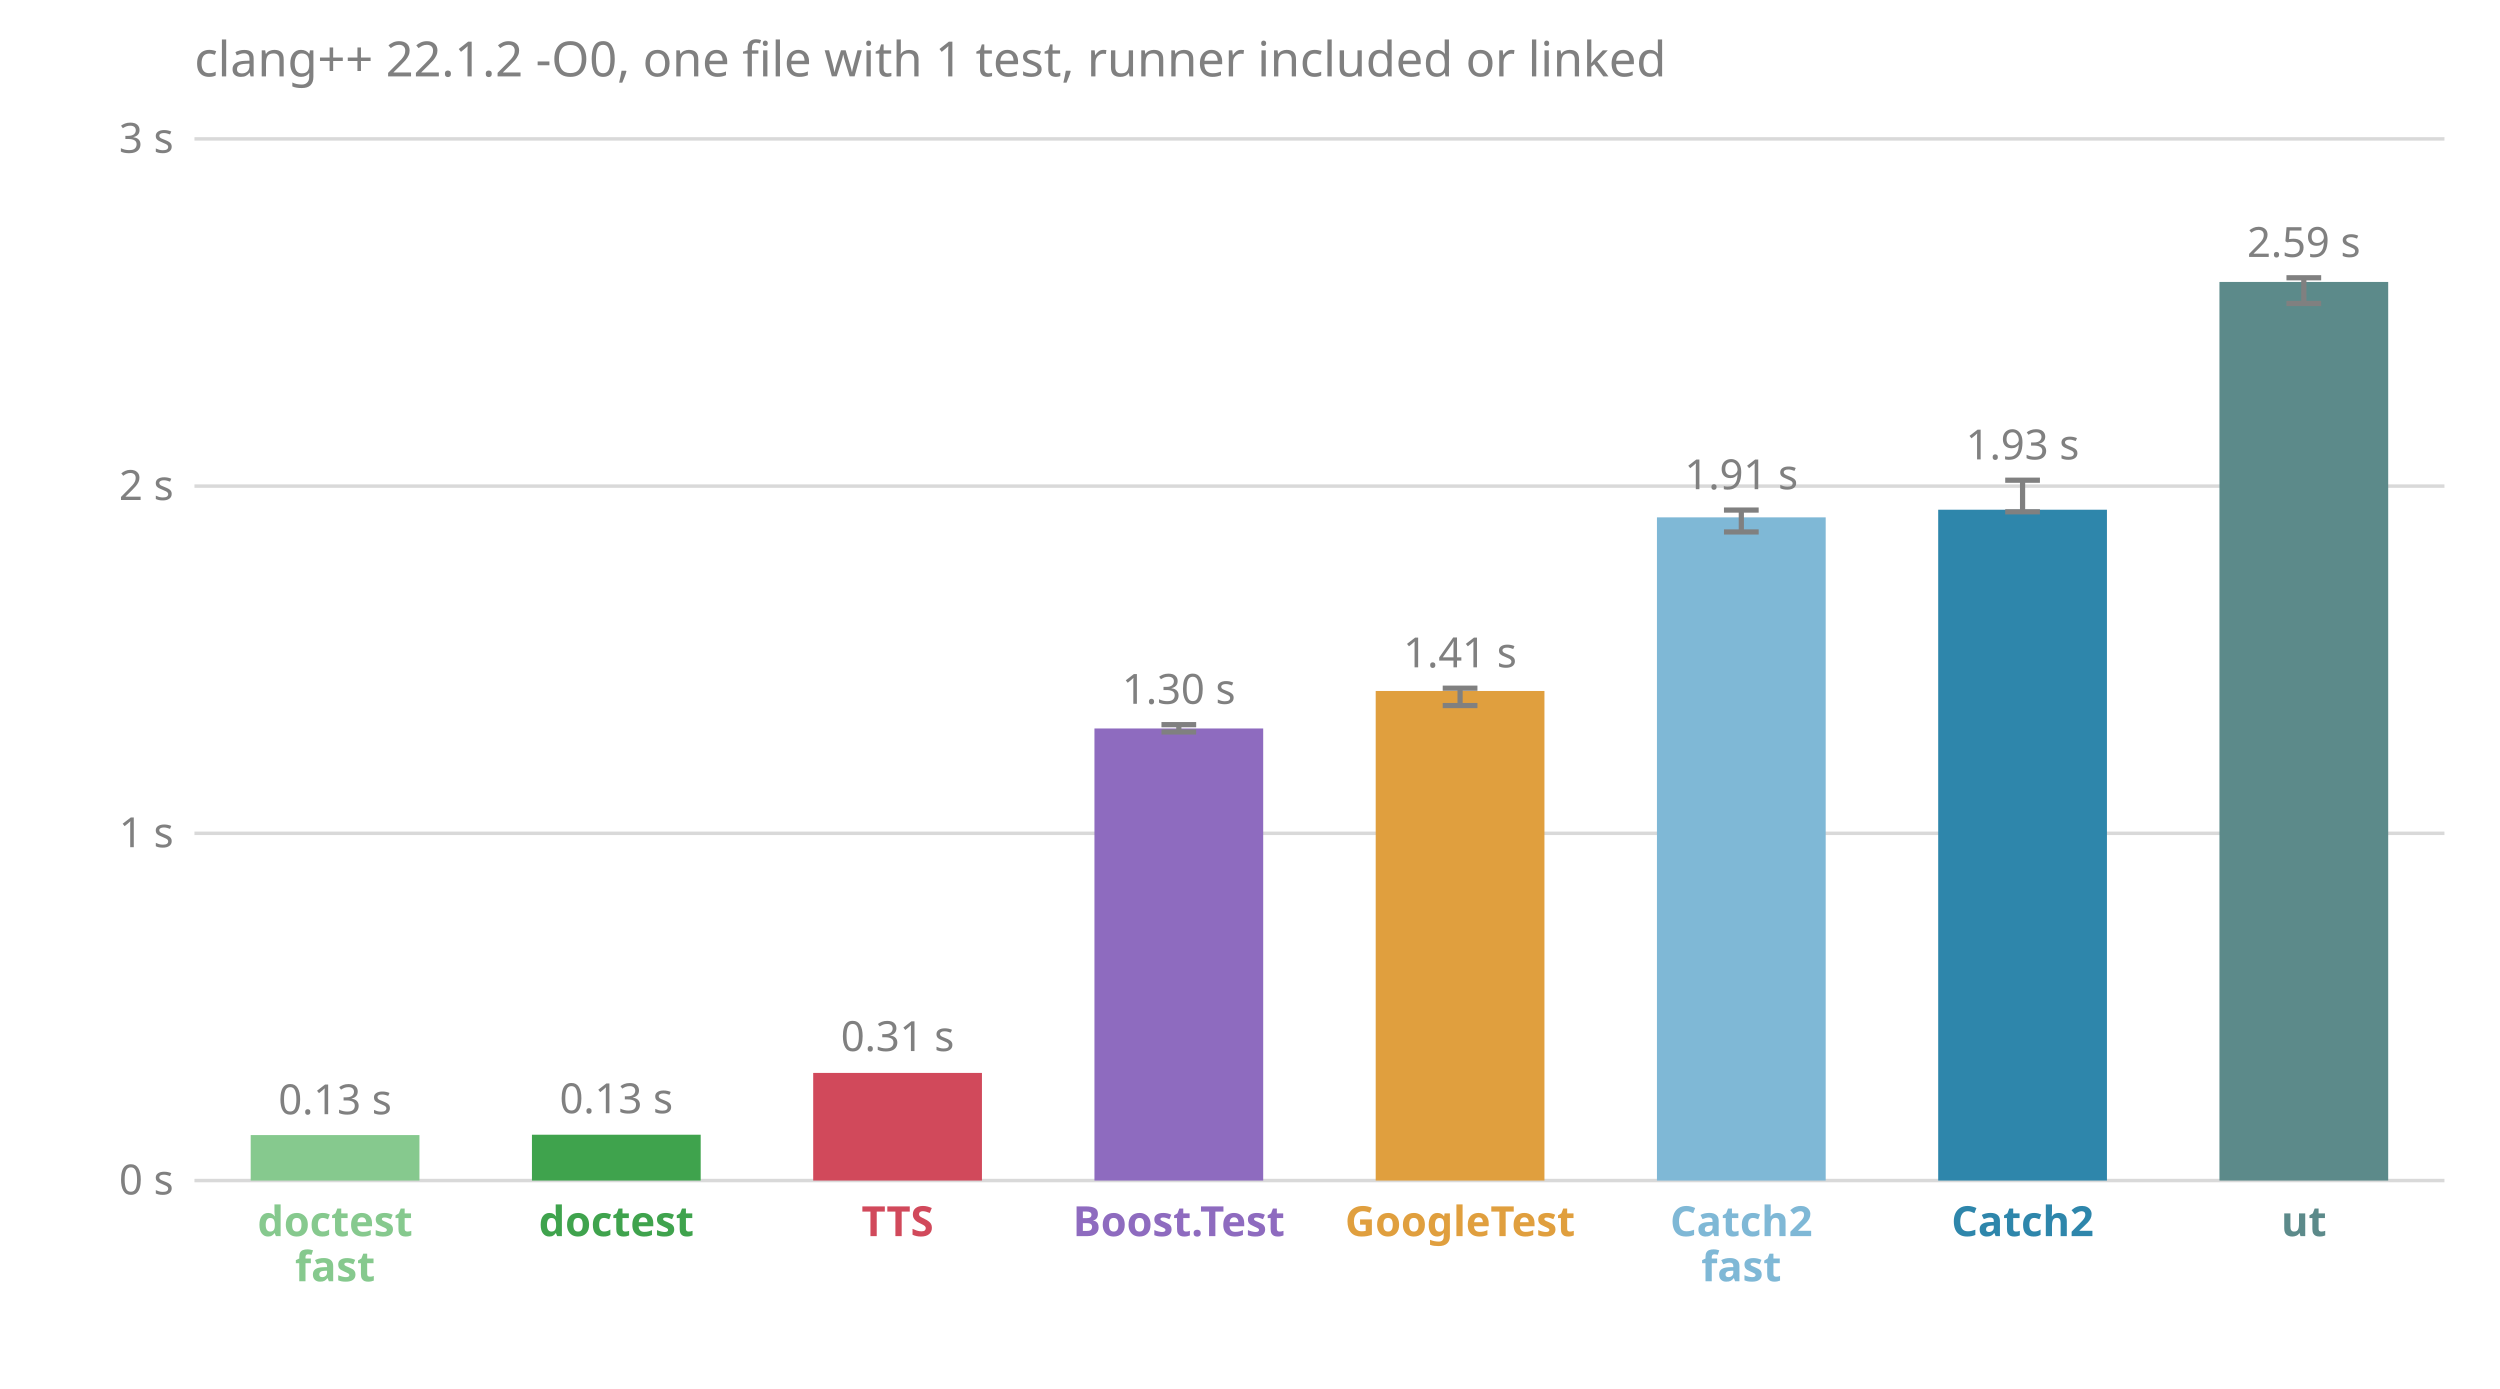
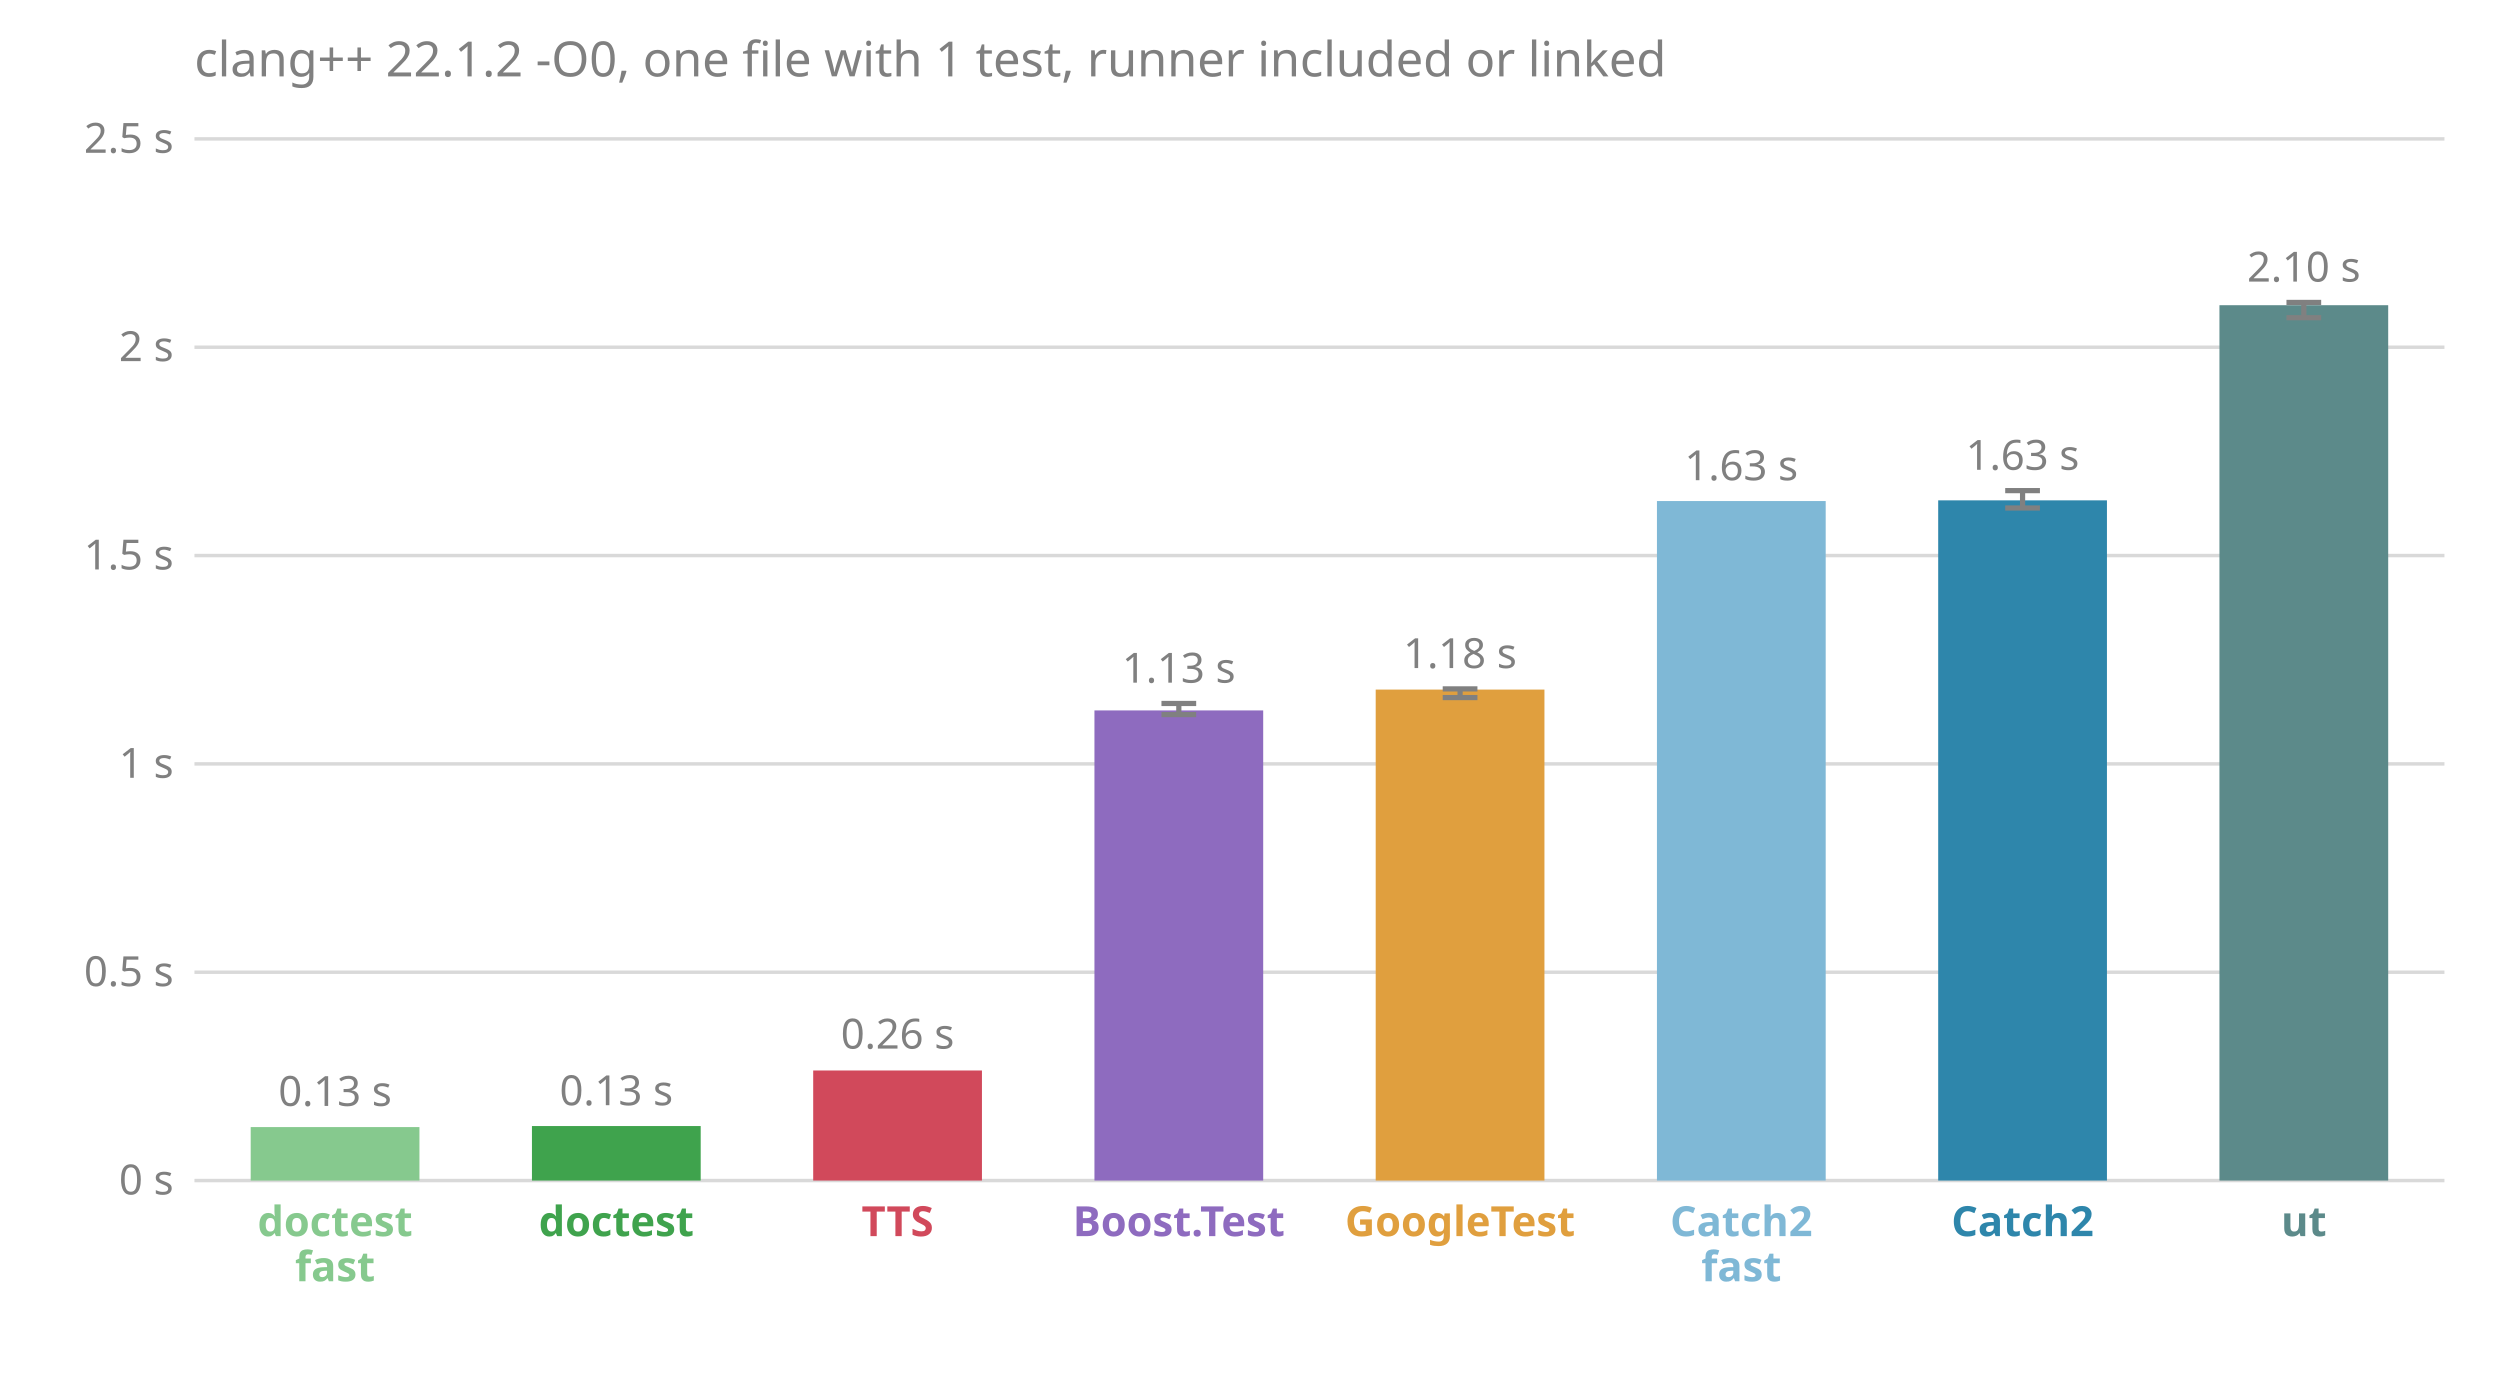
<svg xmlns="http://www.w3.org/2000/svg" viewBox="0 0 720 400" font-family="sans-serif" font-size="12">
  <text x="56.0" y="22.0" fill="#808080" font-size="14">clang++ 22.1.2 -O0, one file with 1 test, runner included or linked</text>
  <line x1="56.0" x2="704.0" y1="340.0" y2="340.0" stroke="#808080" stroke-opacity="0.3" />
  <text x="50.0" y="344.0" fill="#808080" text-anchor="end">0 s</text>
-   <line x1="56.0" x2="704.0" y1="240.0" y2="240.0" stroke="#808080" stroke-opacity="0.3" />
-   <text x="50.0" y="244.0" fill="#808080" text-anchor="end">1 s</text>
-   <line x1="56.0" x2="704.0" y1="140.0" y2="140.0" stroke="#808080" stroke-opacity="0.3" />
-   <text x="50.0" y="144.0" fill="#808080" text-anchor="end">2 s</text>
+   <line x1="56.0" x2="704.0" y1="280.0" y2="280.0" stroke="#808080" stroke-opacity="0.3" />
+   <text x="50.0" y="284.0" fill="#808080" text-anchor="end">0.5 s</text>
+   <line x1="56.0" x2="704.0" y1="220.0" y2="220.0" stroke="#808080" stroke-opacity="0.3" />
+   <text x="50.0" y="224.0" fill="#808080" text-anchor="end">1 s</text>
+   <line x1="56.0" x2="704.0" y1="160.0" y2="160.0" stroke="#808080" stroke-opacity="0.3" />
+   <text x="50.0" y="164.0" fill="#808080" text-anchor="end">1.5 s</text>
+   <line x1="56.0" x2="704.0" y1="100.0" y2="100.0" stroke="#808080" stroke-opacity="0.3" />
+   <text x="50.0" y="104.0" fill="#808080" text-anchor="end">2 s</text>
  <line x1="56.0" x2="704.0" y1="40.0" y2="40.0" stroke="#808080" stroke-opacity="0.3" />
-   <text x="50.0" y="44.0" fill="#808080" text-anchor="end">3 s</text>
-   <rect x="72.2" y="326.9" width="48.6" height="13.1" fill="#86c98e" />
-   <text x="96.5" y="320.9" fill="#808080" text-anchor="middle">0.13 s</text>
+   <text x="50.0" y="44.0" fill="#808080" text-anchor="end">2.5 s</text>
+   <rect x="72.2" y="324.6" width="48.6" height="15.4" fill="#86c98e" />
+   <text x="96.5" y="318.5" fill="#808080" text-anchor="middle">0.13 s</text>
  <text x="96.5" y="356.0" fill="#86c98e" font-weight="bold" text-anchor="middle">doctest</text>
  <text x="96.5" y="369.0" fill="#86c98e" font-weight="bold" text-anchor="middle">fast</text>
-   <rect x="153.2" y="326.8" width="48.6" height="13.2" fill="#3fa34d" />
-   <text x="177.5" y="320.6" fill="#808080" text-anchor="middle">0.13 s</text>
+   <rect x="153.2" y="324.3" width="48.6" height="15.7" fill="#3fa34d" />
+   <text x="177.5" y="318.3" fill="#808080" text-anchor="middle">0.13 s</text>
  <text x="177.5" y="356.0" fill="#3fa34d" font-weight="bold" text-anchor="middle">doctest</text>
-   <rect x="234.2" y="309.0" width="48.6" height="31.0" fill="#d1495b" />
-   <text x="258.5" y="302.7" fill="#808080" text-anchor="middle">0.31 s</text>
+   <rect x="234.2" y="308.3" width="48.6" height="31.7" fill="#d1495b" />
+   <text x="258.5" y="302.0" fill="#808080" text-anchor="middle">0.26 s</text>
  <text x="258.5" y="356.0" fill="#d1495b" font-weight="bold" text-anchor="middle">TTS</text>
-   <rect x="315.2" y="209.8" width="48.6" height="130.2" fill="#8e6bbf" />
-   <line x1="339.5" x2="339.5" y1="210.8" y2="208.7" stroke="#808080" stroke-width="1.5" />
-   <line x1="334.5" x2="344.5" y1="210.8" y2="210.8" stroke="#808080" stroke-width="1.5" />
-   <line x1="334.5" x2="344.5" y1="208.7" y2="208.7" stroke="#808080" stroke-width="1.5" />
-   <text x="339.5" y="202.7" fill="#808080" text-anchor="middle">1.30 s</text>
+   <rect x="315.2" y="204.6" width="48.6" height="135.4" fill="#8e6bbf" />
+   <line x1="339.5" x2="339.5" y1="205.8" y2="202.6" stroke="#808080" stroke-width="1.5" />
+   <line x1="334.5" x2="344.5" y1="205.8" y2="205.8" stroke="#808080" stroke-width="1.5" />
+   <line x1="334.5" x2="344.5" y1="202.6" y2="202.6" stroke="#808080" stroke-width="1.5" />
+   <text x="339.5" y="196.6" fill="#808080" text-anchor="middle">1.13 s</text>
  <text x="339.5" y="356.0" fill="#8e6bbf" font-weight="bold" text-anchor="middle">Boost.Test</text>
-   <rect x="396.2" y="199.0" width="48.6" height="141.0" fill="#e09f3e" />
-   <line x1="420.5" x2="420.5" y1="203.2" y2="198.2" stroke="#808080" stroke-width="1.5" />
-   <line x1="415.5" x2="425.5" y1="203.2" y2="203.2" stroke="#808080" stroke-width="1.5" />
-   <line x1="415.5" x2="425.5" y1="198.2" y2="198.2" stroke="#808080" stroke-width="1.5" />
-   <text x="420.5" y="192.2" fill="#808080" text-anchor="middle">1.41 s</text>
+   <rect x="396.2" y="198.6" width="48.6" height="141.4" fill="#e09f3e" />
+   <line x1="420.5" x2="420.5" y1="200.9" y2="198.4" stroke="#808080" stroke-width="1.5" />
+   <line x1="415.5" x2="425.5" y1="200.9" y2="200.9" stroke="#808080" stroke-width="1.5" />
+   <line x1="415.5" x2="425.5" y1="198.4" y2="198.4" stroke="#808080" stroke-width="1.5" />
+   <text x="420.5" y="192.4" fill="#808080" text-anchor="middle">1.18 s</text>
  <text x="420.5" y="356.0" fill="#e09f3e" font-weight="bold" text-anchor="middle">GoogleTest</text>
-   <rect x="477.2" y="149.0" width="48.6" height="191.0" fill="#7fb8d6" />
-   <line x1="501.5" x2="501.5" y1="153.2" y2="146.9" stroke="#808080" stroke-width="1.5" />
-   <line x1="496.5" x2="506.5" y1="153.2" y2="153.2" stroke="#808080" stroke-width="1.5" />
-   <line x1="496.5" x2="506.5" y1="146.9" y2="146.9" stroke="#808080" stroke-width="1.5" />
-   <text x="501.5" y="140.9" fill="#808080" text-anchor="middle">1.91 s</text>
+   <rect x="477.2" y="144.3" width="48.6" height="195.7" fill="#7fb8d6" />
+   <text x="501.5" y="138.3" fill="#808080" text-anchor="middle">1.63 s</text>
  <text x="501.5" y="356.0" fill="#7fb8d6" font-weight="bold" text-anchor="middle">Catch2</text>
  <text x="501.5" y="369.0" fill="#7fb8d6" font-weight="bold" text-anchor="middle">fast</text>
-   <rect x="558.2" y="146.8" width="48.6" height="193.2" fill="#2e86ab" />
-   <line x1="582.5" x2="582.5" y1="147.4" y2="138.3" stroke="#808080" stroke-width="1.5" />
-   <line x1="577.5" x2="587.5" y1="147.4" y2="147.4" stroke="#808080" stroke-width="1.5" />
-   <line x1="577.5" x2="587.5" y1="138.3" y2="138.3" stroke="#808080" stroke-width="1.5" />
-   <text x="582.5" y="132.3" fill="#808080" text-anchor="middle">1.93 s</text>
+   <rect x="558.2" y="144.1" width="48.6" height="195.9" fill="#2e86ab" />
+   <line x1="582.5" x2="582.5" y1="146.3" y2="141.3" stroke="#808080" stroke-width="1.5" />
+   <line x1="577.5" x2="587.5" y1="146.3" y2="146.3" stroke="#808080" stroke-width="1.5" />
+   <line x1="577.5" x2="587.5" y1="141.3" y2="141.3" stroke="#808080" stroke-width="1.5" />
+   <text x="582.5" y="135.3" fill="#808080" text-anchor="middle">1.63 s</text>
  <text x="582.5" y="356.0" fill="#2e86ab" font-weight="bold" text-anchor="middle">Catch2</text>
-   <rect x="639.2" y="81.2" width="48.6" height="258.8" fill="#5c8a8a" />
-   <line x1="663.5" x2="663.5" y1="87.4" y2="80.0" stroke="#808080" stroke-width="1.5" />
-   <line x1="658.5" x2="668.5" y1="87.4" y2="87.4" stroke="#808080" stroke-width="1.5" />
-   <line x1="658.5" x2="668.5" y1="80.0" y2="80.0" stroke="#808080" stroke-width="1.5" />
-   <text x="663.5" y="74.0" fill="#808080" text-anchor="middle">2.59 s</text>
+   <rect x="639.2" y="87.9" width="48.6" height="252.1" fill="#5c8a8a" />
+   <line x1="663.5" x2="663.5" y1="91.5" y2="87.1" stroke="#808080" stroke-width="1.5" />
+   <line x1="658.5" x2="668.5" y1="91.5" y2="91.5" stroke="#808080" stroke-width="1.5" />
+   <line x1="658.5" x2="668.5" y1="87.1" y2="87.1" stroke="#808080" stroke-width="1.5" />
+   <text x="663.5" y="81.1" fill="#808080" text-anchor="middle">2.10 s</text>
  <text x="663.5" y="356.0" fill="#5c8a8a" font-weight="bold" text-anchor="middle">ut</text>
</svg>
